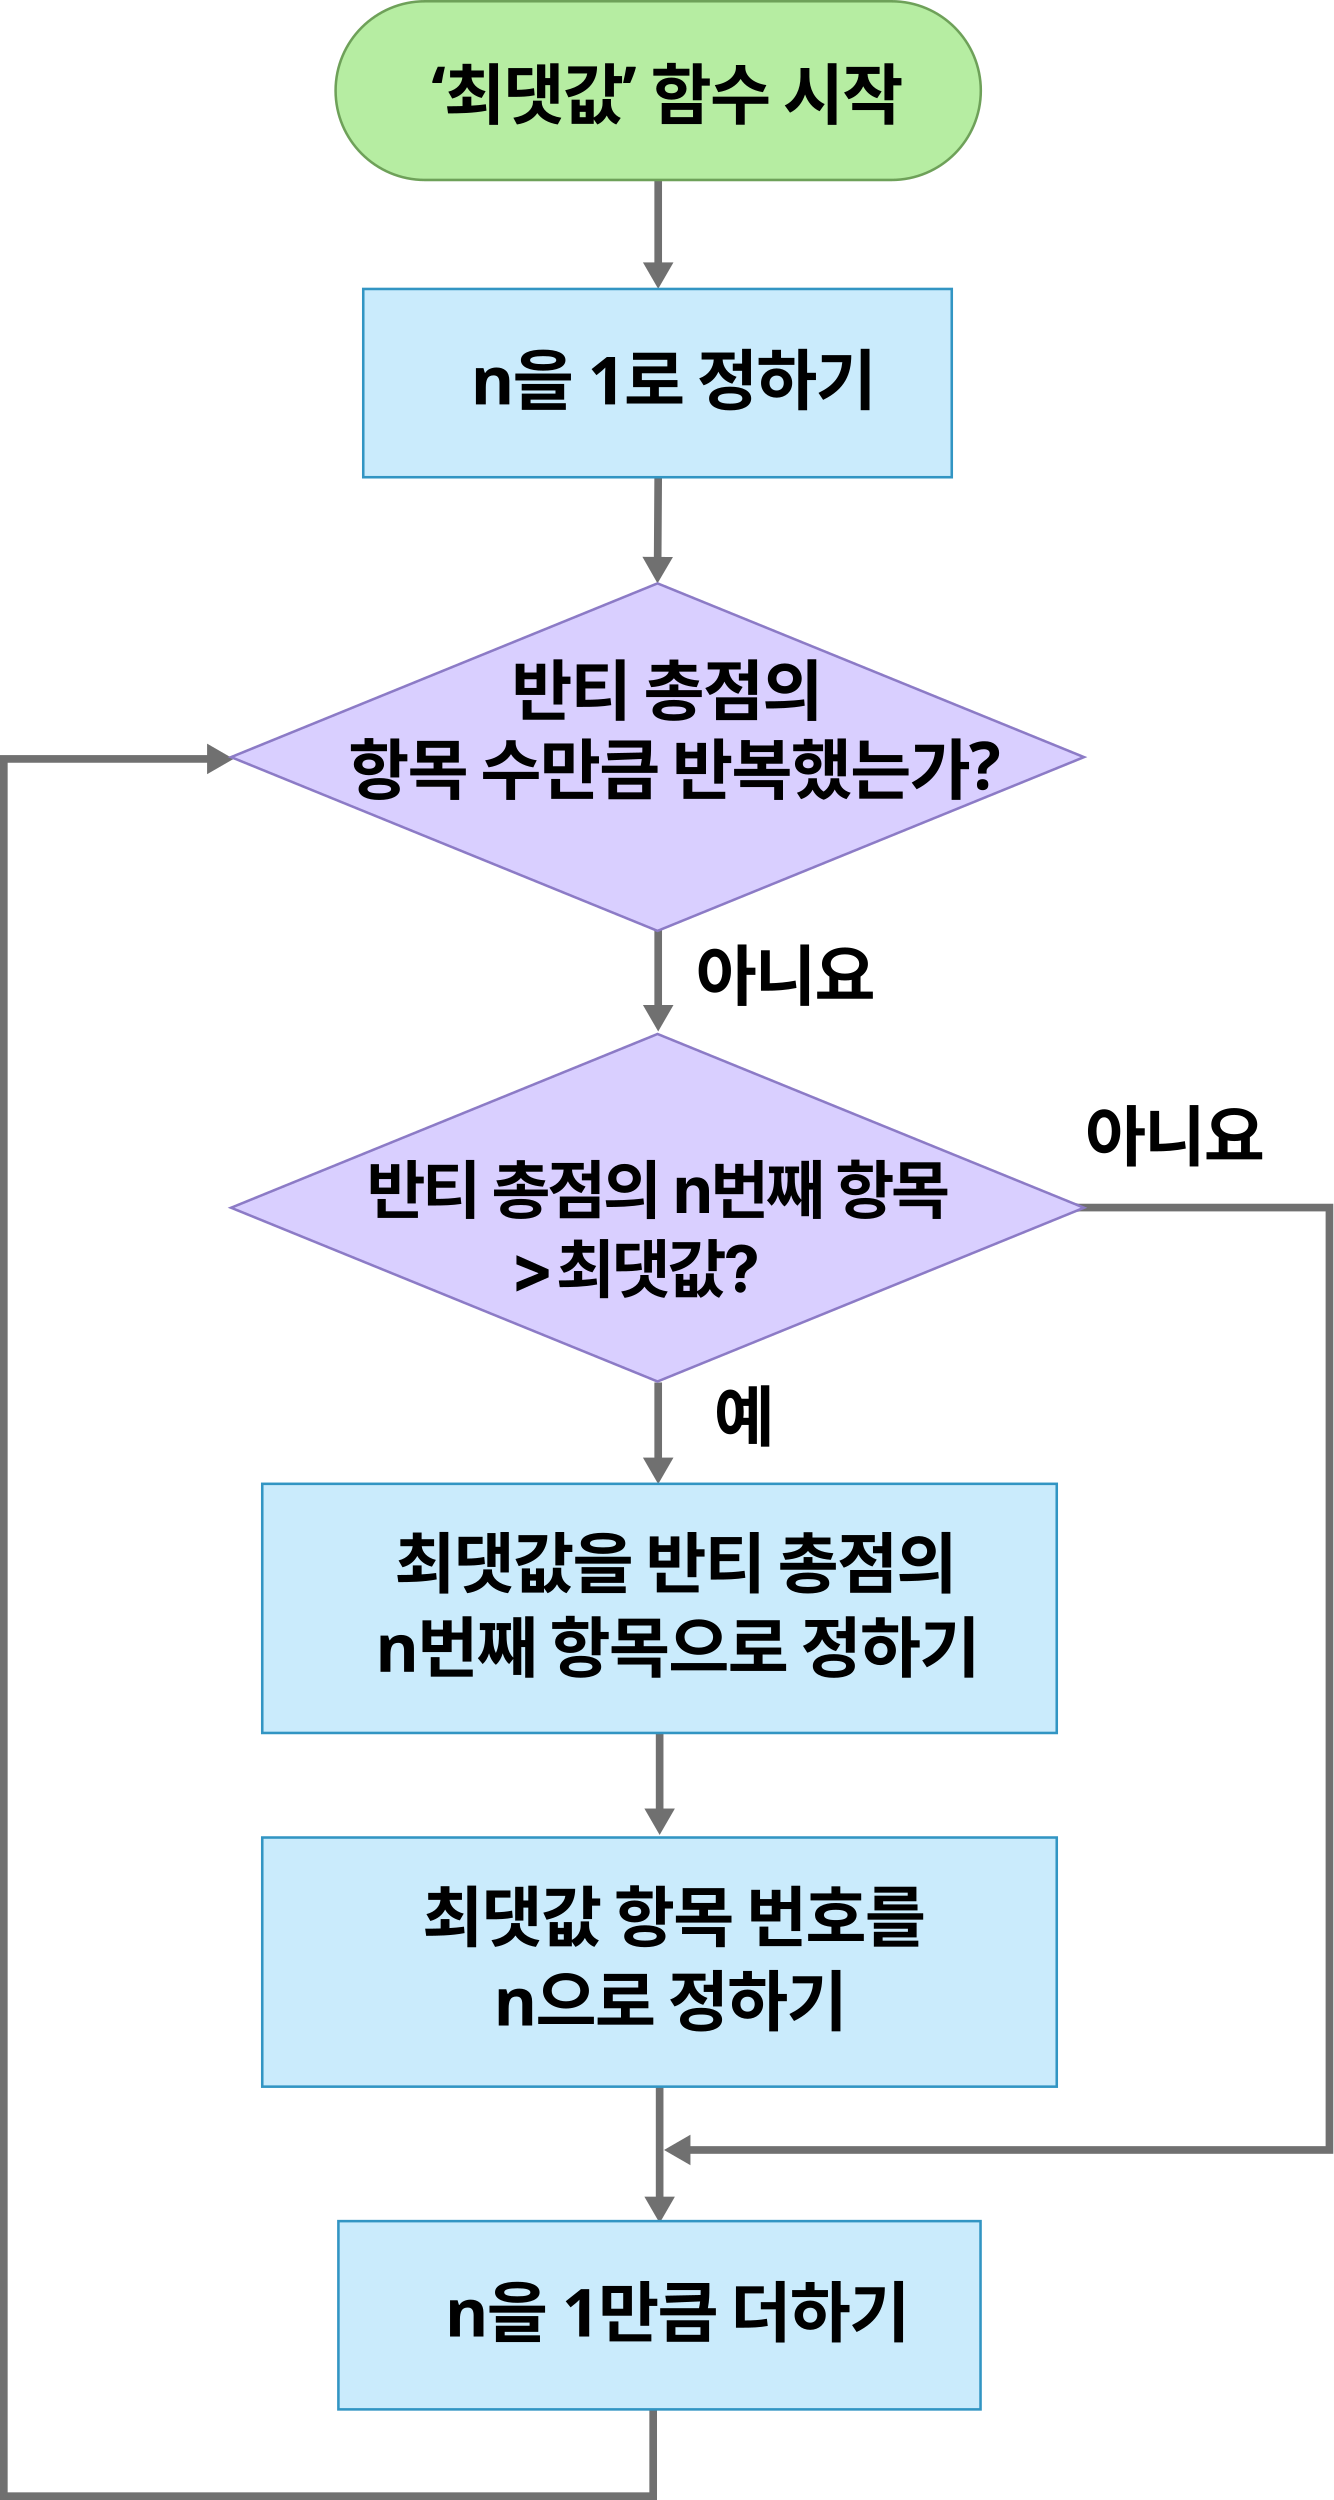
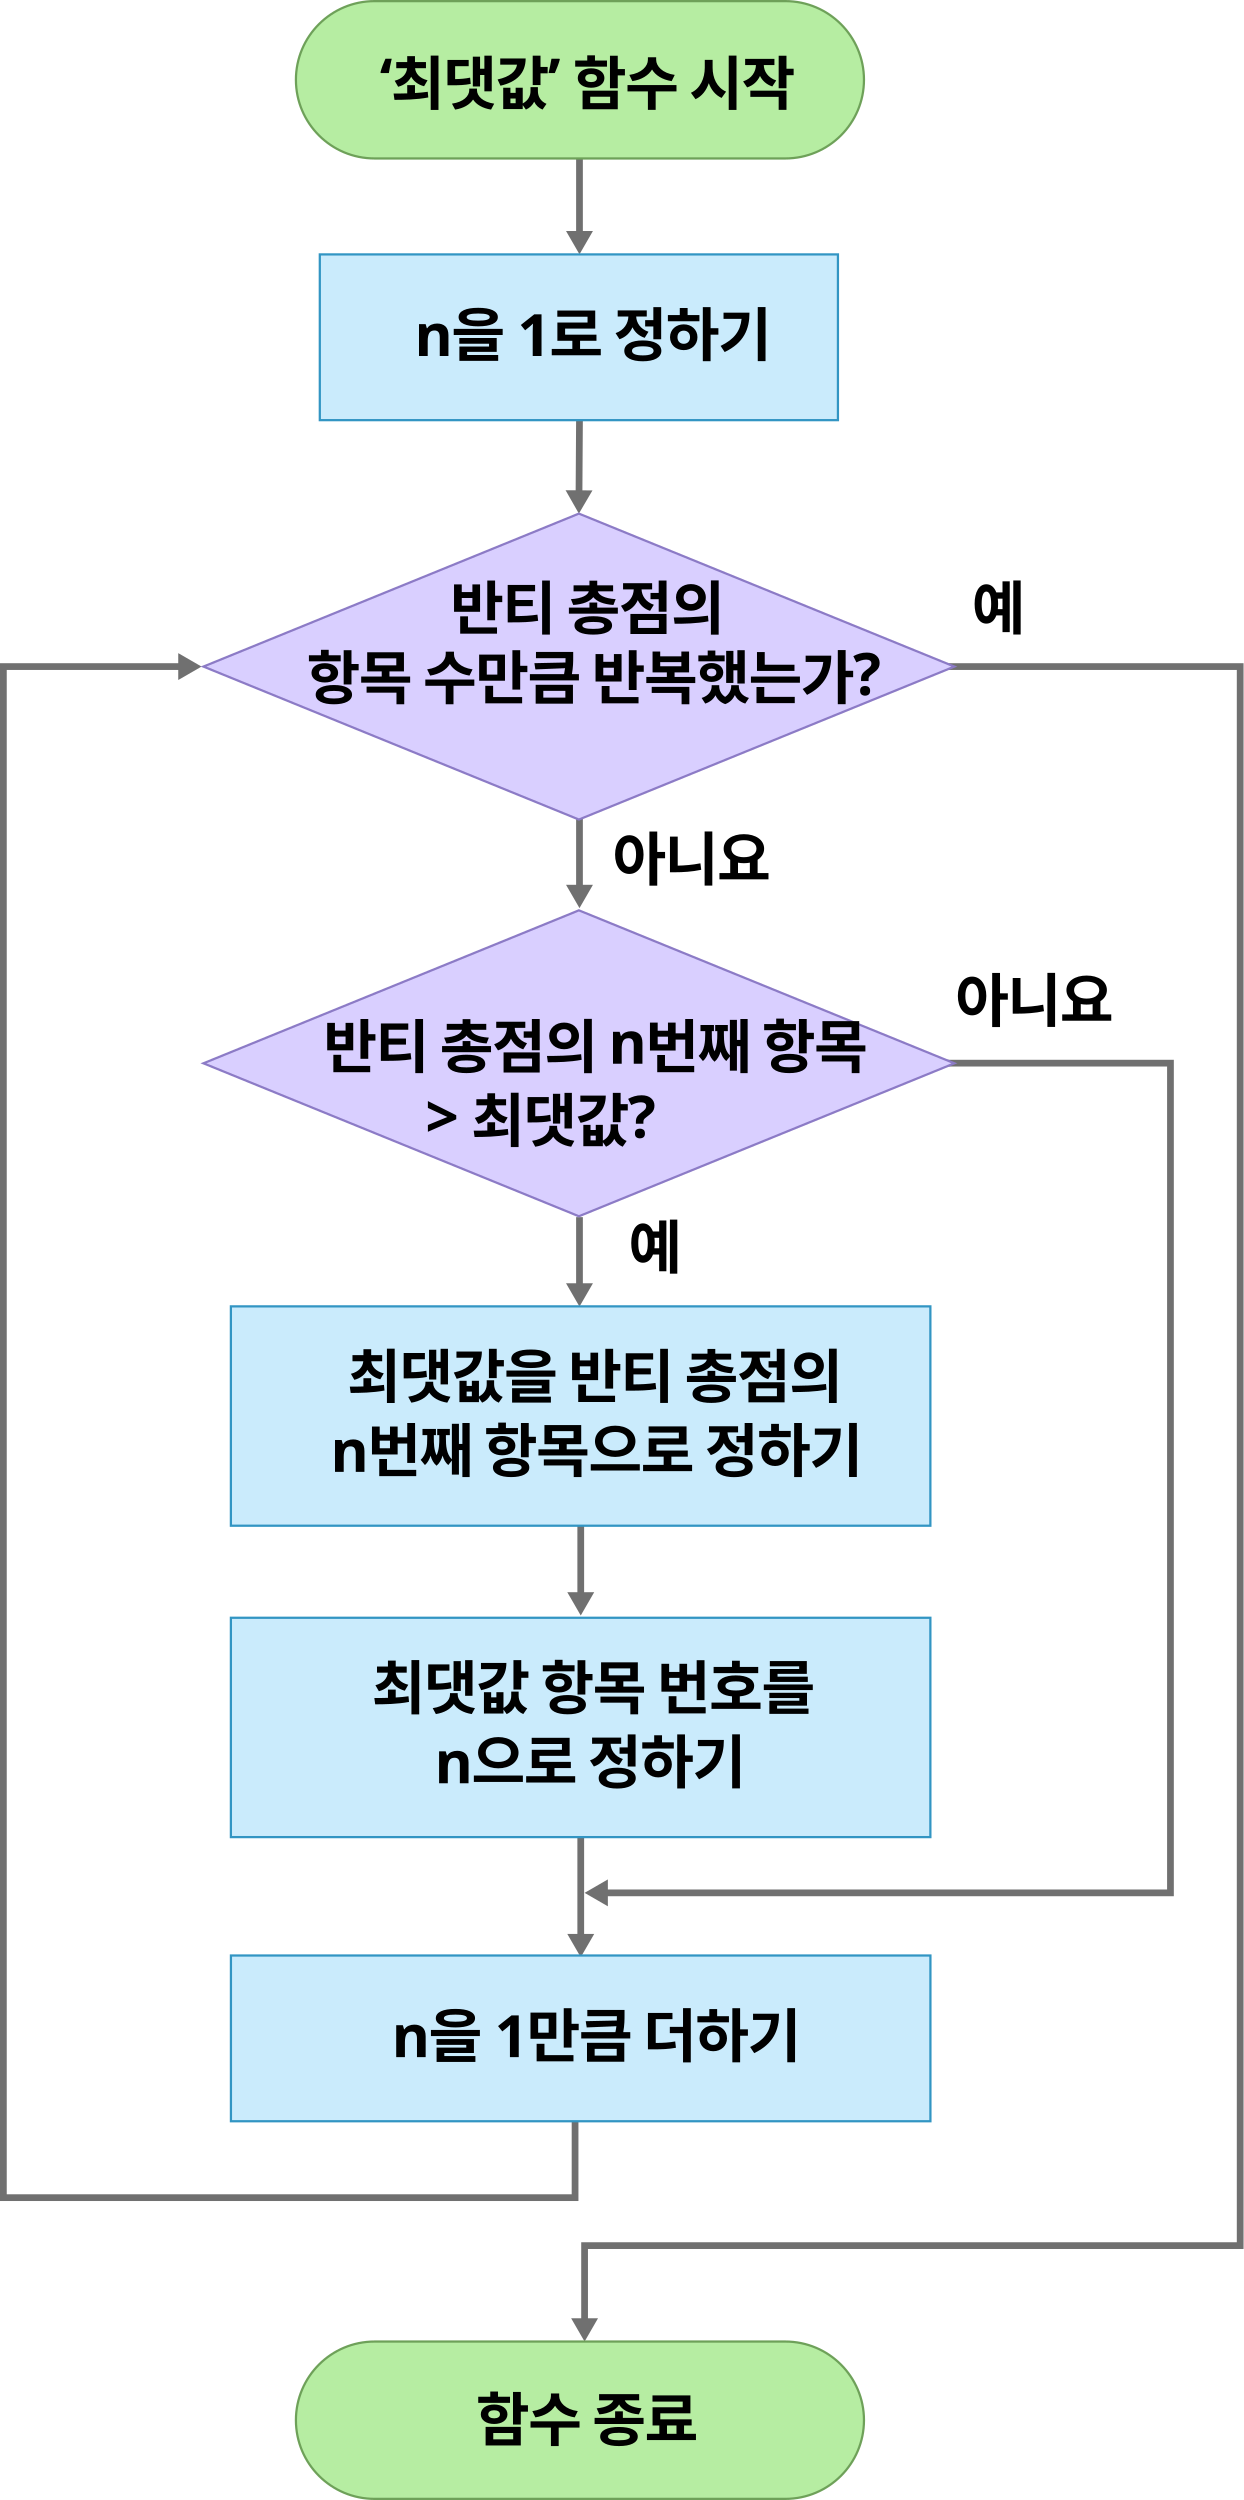
- <svg xmlns="http://www.w3.org/2000/svg" id="_레이어_1" data-name="레이어 1" viewBox="0 0 522.271 979.301">
+ <svg xmlns="http://www.w3.org/2000/svg" id="_레이어_1" data-name="레이어 1" viewBox="0 0 553.291 1112.325">
  <defs>
    <style>
      .cls-1 {
        fill: #707070;
-       }
- 
-       .cls-1, .cls-2 {
        stroke-width: 0px;
      }

-       .cls-3 {
+       .cls-2 {
        fill: #b6eda2;
        stroke: #6ea159;
      }

-       .cls-3, .cls-4, .cls-5, .cls-6 {
+       .cls-2, .cls-3, .cls-4, .cls-5 {
        stroke-miterlimit: 10;
      }

-       .cls-4 {
+       .cls-3 {
        fill: none;
        stroke: #707070;
        stroke-width: 3px;
      }

-       .cls-5 {
+       .cls-4 {
        fill: #caebfc;
        stroke: #3295c3;
      }

-       .cls-7 {
+       .cls-6 {
        font-family: Pretendard-Bold-KSCpc-EUC-H, Pretendard;
        font-size: 26px;
        font-weight: 700;
        letter-spacing: -.025em;
      }

-       .cls-6 {
+       .cls-5 {
        fill: #d9cfff;
        stroke: #8c7bc6;
      }
    </style>
  </defs>
  <g>
-     <polyline class="cls-4" points="82.871 297.285 1.5 297.285 1.5 977.801 255.864 977.801 255.864 942.963" />
-     <polygon class="cls-1" points="81.12 291.301 91.481 297.285 81.12 303.267 81.12 291.301" />
+     <g>
+       <polyline class="cls-3" points="419.872 296.579 551.791 296.579 551.791 999.143 260.098 999.143 260.098 1033.214" />
+       <polygon class="cls-1" points="254.114 1031.464 260.098 1041.825 266.081 1031.464 254.114 1031.464" />
+     </g>
+     <g>
+       <polyline class="cls-3" points="81.054 296.579 1.5 296.579 1.5 977.801 255.864 977.801 255.864 942.963" />
+       <polygon class="cls-1" points="79.303 290.596 89.665 296.579 79.303 302.563 79.303 290.596" />
+     </g>
+     <g>
+       <line class="cls-3" x1="257.83" y1="70.467" x2="257.83" y2="104.538" />
+       <polygon class="cls-1" points="251.846 102.788 257.83 113.149 263.813 102.788 251.846 102.788" />
+     </g>
+     <g>
+       <polyline class="cls-3" points="402.787 473.028 520.771 473.028 520.771 842.189 268.708 842.189" />
+       <polygon class="cls-1" points="270.459 836.205 260.098 842.189 270.459 848.172 270.459 836.205" />
+     </g>
+     <g>
+       <line class="cls-3" x1="257.83" y1="364.253" x2="257.83" y2="395.438" />
+       <polygon class="cls-1" points="251.846 393.688 257.83 404.049 263.813 393.688 251.846 393.688" />
+     </g>
+     <g>
+       <line class="cls-3" x1="257.83" y1="541.543" x2="257.83" y2="572.729" />
+       <polygon class="cls-1" points="251.846 570.978 257.83 581.339 263.813 570.978 251.846 570.978" />
+     </g>
+     <g>
+       <line class="cls-3" x1="257.83" y1="186.511" x2="257.614" y2="219.908" />
+       <polygon class="cls-1" points="251.642 218.118 257.558 228.518 263.608 218.196 251.642 218.118" />
+     </g>
+     <g>
+       <line class="cls-3" x1="258.393" y1="674.283" x2="258.393" y2="710.177" />
+       <polygon class="cls-1" points="252.409 708.426 258.393 718.788 264.376 708.426 252.409 708.426" />
+     </g>
+     <g>
+       <line class="cls-3" x1="258.393" y1="815.476" x2="258.393" y2="862.223" />
+       <polygon class="cls-1" points="252.409 860.472 258.393 870.834 264.376 860.472 252.409 860.472" />
+     </g>
+     <polygon class="cls-5" points="257.558 228.518 90.506 296.579 257.558 364.641 424.609 296.579 257.558 228.518" />
+     <rect class="cls-2" x="131.664" y=".5" width="252.744" height="70" rx="35" ry="35" />
+     <text class="cls-6" transform="translate(168.955 44.692)">
+       <tspan x="0" y="0">‘최댓값’ 함수 시작</tspan>
+     </text>
+     <g>
+       <rect class="cls-2" x="131.664" y="1041.825" width="252.744" height="70" rx="35" ry="35" />
+       <text class="cls-6" transform="translate(211.716 1086.017)">
+         <tspan x="0" y="0">함수 종료</tspan>
+       </text>
+     </g>
+     <rect class="cls-4" x="142.291" y="113.195" width="230.533" height="73.746" />
+     <text class="cls-6" transform="translate(184.395 158.405)">
+       <tspan x="0" y="0">n을 1로 정하기</tspan>
+     </text>
+     <rect class="cls-4" x="102.748" y="870.062" width="311.223" height="73.746" />
+     <text class="cls-6" transform="translate(174.258 915.272)">
+       <tspan x="0" y="0">n을 1만큼 더하기</tspan>
+     </text>
+     <text class="cls-6" transform="translate(200.278 280.05)">
+       <tspan x="0" y="0">반티 총점의</tspan>
+       <tspan x="-63.893" y="31">항목 수만큼 반복했는가?</tspan>
+     </text>
+     <polygon class="cls-5" points="257.558 405.035 90.506 473.096 257.558 541.157 424.609 473.096 257.558 405.035" />
+     <text class="cls-6" transform="translate(425.011 454.646)">
+       <tspan x="0" y="0">아니요</tspan>
+     </text>
+     <text class="cls-6" transform="translate(272.504 391.737)">
+       <tspan x="0" y="0">아니요</tspan>
+     </text>
+     <rect class="cls-4" x="102.729" y="581.244" width="311.223" height="97.594" />
+     <text class="cls-6" transform="translate(154.467 621.89)">
+       <tspan x="0" y="0">최댓값을 반티 총점의</tspan>
+       <tspan x="-7.444" y="33">n번째 항목으로 정하기</tspan>
+     </text>
+     <rect class="cls-4" x="102.729" y="719.792" width="311.223" height="97.594" />
+     <text class="cls-6" transform="translate(165.378 760.437)">
+       <tspan x="0" y="0">최댓값 항목 번호를</tspan>
+       <tspan x="27.958" y="33">n으로 정하기</tspan>
+     </text>
+     <text class="cls-6" transform="translate(279.614 564.41)">
+       <tspan x="0" y="0">예</tspan>
+     </text>
  </g>
-   <g>
-     <line class="cls-4" x1="257.83" y1="70.467" x2="257.83" y2="104.538" />
-     <polygon class="cls-1" points="251.846 102.788 257.83 113.149 263.813 102.788 251.846 102.788" />
-   </g>
-   <g>
-     <polyline class="cls-4" points="402.787 473.028 520.771 473.028 520.771 842.189 268.708 842.189" />
-     <polygon class="cls-1" points="270.459 836.205 260.098 842.189 270.459 848.172 270.459 836.205" />
-   </g>
-   <g>
-     <line class="cls-4" x1="257.83" y1="364.253" x2="257.83" y2="395.438" />
-     <polygon class="cls-1" points="251.846 393.688 257.83 404.049 263.813 393.688 251.846 393.688" />
-   </g>
-   <g>
-     <line class="cls-4" x1="257.83" y1="541.543" x2="257.83" y2="572.729" />
-     <polygon class="cls-1" points="251.846 570.978 257.83 581.339 263.813 570.978 251.846 570.978" />
-   </g>
-   <g>
-     <line class="cls-4" x1="257.83" y1="186.511" x2="257.614" y2="219.908" />
-     <polygon class="cls-1" points="251.642 218.118 257.558 228.518 263.608 218.196 251.642 218.118" />
-   </g>
-   <g>
-     <line class="cls-4" x1="258.393" y1="674.283" x2="258.393" y2="710.177" />
-     <polygon class="cls-1" points="252.409 708.426 258.393 718.788 264.376 708.426 252.409 708.426" />
-   </g>
-   <g>
-     <line class="cls-4" x1="258.393" y1="815.476" x2="258.393" y2="862.223" />
-     <polygon class="cls-1" points="252.409 860.472 258.393 870.834 264.376 860.472 252.409 860.472" />
-   </g>
-   <polygon class="cls-6" points="257.558 228.518 90.506 296.579 257.558 364.641 424.609 296.579 257.558 228.518" />
-   <rect class="cls-3" x="131.458" y=".5" width="252.744" height="70" rx="35" ry="35" />
-   <text class="cls-7" transform="translate(168.954 44.692)">
-     <tspan x="0" y="0">‘최댓값’ 함수 시작</tspan>
+   <text class="cls-6" transform="translate(143.85 475.149)">
+     <tspan x="0" y="0">반티 총점의 n번째 항목</tspan>
+     <tspan x="45.411" y="31">&gt; 최댓값?</tspan>
  </text>
-   <rect class="cls-5" x="142.291" y="113.195" width="230.533" height="73.746" />
-   <text class="cls-7" transform="translate(184.394 158.405)">
-     <tspan x="0" y="0">n을 1로 정하기</tspan>
-   </text>
-   <rect class="cls-5" x="132.561" y="870.062" width="251.535" height="73.746" />
-   <text class="cls-7" transform="translate(174.258 915.272)">
-     <tspan x="0" y="0">n을 1만큼 더하기</tspan>
-   </text>
-   <text class="cls-7" transform="translate(200.278 280.05)">
-     <tspan x="0" y="0">반티 총점의</tspan>
-     <tspan x="-63.893" y="31">항목 수만큼 반복했는가?</tspan>
-   </text>
-   <polygon class="cls-6" points="257.558 405.035 90.506 473.096 257.558 541.157 424.609 473.096 257.558 405.035" />
-   <g>
-     <path class="cls-2" d="m148.445,459.381h4.723v-3.352h3.25v11.705h-11.197v-11.705h3.225v3.352Zm15.26,17.697h-15.818v-7.414h3.225v4.824h12.594v2.59Zm-10.537-11.883v-3.326h-4.723v3.326h4.723Zm9.699-4.291h3.123v2.666h-3.123v7.846h-3.25v-17.012h3.25v6.5Z" />
-     <path class="cls-2" d="m179.381,458.924h-8.557v3.809h7.592v2.539h-7.592v4.367c3.543-.025,6.373-.152,9.598-.66l.305,2.615c-3.631.533-6.957.635-11.121.635h-1.98v-15.945h11.756v2.641Zm6.398,18.561h-3.275v-23.105h3.275v23.105Z" />
-     <path class="cls-2" d="m214.593,468.547h-21.074v-2.59h8.912v-2.234h3.199v2.234h8.963v2.59Zm-8.963-12.111h6.932v2.564h-6.652c.432,1.6,2.806,3.085,7.744,3.377l-.965,2.463c-4.266-.305-7.211-1.549-8.658-3.402-1.46,1.854-4.405,3.098-8.633,3.402l-.99-2.463c4.938-.292,7.287-1.777,7.744-3.377h-6.602v-2.564h6.881v-1.98h3.199v1.98Zm6.449,17.113c-.025,2.564-2.996,3.936-8.049,3.936-5.078,0-8.1-1.371-8.1-3.936,0-2.539,3.021-3.91,8.1-3.91s8.023,1.371,8.049,3.91Zm-12.848,0c-.025,1.066,1.574,1.549,4.799,1.549,3.148,0,4.773-.482,4.799-1.549-.025-1.041-1.65-1.523-4.799-1.523-3.225,0-4.824.482-4.799,1.523Z" />
-     <path class="cls-2" d="m228.67,458.162h-4.596c.051,2.628,1.688,5.434,5.307,6.627l-1.6,2.564c-2.564-.851-4.33-2.526-5.332-4.621-1.029,2.311-2.869,4.151-5.586,5.027l-1.65-2.539c3.732-1.193,5.471-4.139,5.561-7.059h-4.646v-2.615h12.543v2.615Zm6.145,19.068h-15.539v-8.531h15.539v8.531Zm-12.289-2.59h9.115v-3.402h-9.115v3.402Zm12.289-6.906h-3.225v-5.383h-3.656v-2.641h3.656v-5.332h3.225v13.355Z" />
-     <path class="cls-2" d="m252.039,469.436l.254,2.336c-5.129.99-10.613,1.041-14.65,1.041l-.381-2.641c4.113.025,9.826-.051,14.777-.736Zm-.99-7.846c0,3.326-2.742,5.688-6.398,5.688s-6.424-2.361-6.424-5.688c0-3.301,2.768-5.688,6.424-5.662,3.656-.025,6.398,2.361,6.398,5.662Zm-9.598,0c-.025,1.828,1.371,2.869,3.199,2.869s3.225-1.041,3.25-2.869c-.025-1.803-1.396-2.869-3.25-2.869-1.828,0-3.225,1.066-3.199,2.869Zm15.133,15.945h-3.225v-23.156h3.225v23.156Z" />
-     <path class="cls-2" d="m268.868,475.149h-3.758v-13.787h3.58v2.412h.152c.635-1.6,2.107-2.59,4.139-2.59,2.869,0,4.773,1.955,4.748,5.18v8.785h-3.732v-8.125c0-1.701-.939-2.717-2.488-2.717-1.574,0-2.641,1.041-2.641,2.869v7.973Z" />
-     <path class="cls-2" d="m298.686,471.442h-3.225v-8.328h-4.266v4.672h-10.994v-11.883h3.25v3.555h4.545v-3.555h3.199v4.621h4.266v-6.119h3.225v17.037Zm.482,5.637h-15.869v-7.338h3.275v4.748h12.594v2.59Zm-11.172-11.832v-3.326h-4.545v3.326h4.545Z" />
-     <path class="cls-2" d="m321.498,477.485h-3.047v-11.502h-1.549v10.436h-2.996v-5.967l-1.523,1.854c-1.219-1.003-1.994-2.45-2.463-4.113-.496,1.739-1.295,3.313-2.615,4.393-1.334-1.092-2.146-2.653-2.615-4.393-.482,1.65-1.232,3.098-2.438,4.113l-1.828-2.158c2.641-2.184,2.844-6.068,2.844-9.318v-1.295h-2.031v-2.59h5.789v2.59h-.99v1.295c0,2.247.062,5.154,1.27,7.49,1.193-2.311,1.219-5.154,1.219-7.49v-1.295h-.939v-2.59h5.434v2.59h-1.701v1.295c-.025,3.161.189,6.855,2.59,9.09v-15.209h2.996v8.633h1.549v-8.963h3.047v23.105Z" />
-     <path class="cls-2" d="m341.906,459.102h-13.711v-2.514h5.256v-2.336h3.225v2.336h5.23v2.514Zm-1.168,4.951c0,2.488-2.336,4.139-5.688,4.139-3.402,0-5.738-1.65-5.738-4.139,0-2.463,2.336-4.164,5.738-4.164,3.352,0,5.688,1.701,5.688,4.164Zm6.043,9.344c0,2.539-3.047,4.088-7.795,4.088-4.85,0-7.846-1.549-7.82-4.088-.025-2.59,2.971-4.139,7.82-4.139,4.748,0,7.795,1.549,7.795,4.139Zm-14.295-9.344c-.025,1.143,1.016,1.752,2.564,1.727,1.549.025,2.615-.584,2.615-1.727,0-1.168-1.066-1.803-2.615-1.803s-2.59.635-2.564,1.803Zm1.879,9.344c-.025,1.092,1.6,1.676,4.621,1.676,2.945,0,4.545-.584,4.545-1.676,0-1.143-1.6-1.676-4.545-1.676-3.021,0-4.646.533-4.621,1.676Zm12.162-13.102h3.123v2.691h-3.123v6.068h-3.25v-14.676h3.25v5.916Z" />
-     <path class="cls-2" d="m368.425,463.418h-6.271v2.209h8.938v2.615h-21.074v-2.615h8.887v-2.209h-6.271v-8.125h15.793v8.125Zm.102,14.066h-3.225v-5.002h-12.949v-2.539h16.174v7.541Zm-12.721-16.605h9.445v-3.072h-9.445v3.072Z" />
-     <path class="cls-2" d="m202.308,505.92v-3.58l8.557-3.479v-.152l-8.557-3.453v-3.58l12.594,5.586v3.098l-12.594,5.561Z" />
-     <path class="cls-2" d="m228.053,501.35c1.892-.114,3.809-.292,5.611-.559l.254,2.361c-5.129.99-10.613,1.041-14.65,1.041l-.381-2.615c1.739-.013,3.783-.025,5.941-.102v-3.605h3.225v3.479Zm4.773-10.639h-4.723c.216,2.234,1.955,4.329,5.434,5.18l-1.473,2.514c-2.704-.686-4.57-2.184-5.611-4.113-1.028,2.019-2.869,3.593-5.586,4.291l-1.523-2.438c3.491-.927,5.18-3.098,5.408-5.434h-4.672v-2.615h4.748v-2.514h3.225v2.514h4.773v2.615Zm5.383,17.824h-3.225v-23.156h3.225v23.156Z" />
-     <path class="cls-2" d="m250.508,489.823h-5.865v5.535c2.502-.013,4.418-.14,6.525-.559l.305,2.615c-2.666.482-5.002.584-8.43.584h-1.625v-10.766h9.09v2.59Zm11.045,16.072l-1.346,2.514c-3.682-.584-6.359-2.196-7.744-4.393-1.447,2.196-4.125,3.809-7.795,4.393l-1.32-2.514c4.951-.66,7.465-3.275,7.465-5.764v-.686h3.25v.686c-.025,2.488,2.488,5.104,7.49,5.764Zm-1.092-5.307h-3.072v-7.008h-2.006v4.926h-3.021v-12.746h3.021v5.18h2.006v-5.561h3.072v15.209Z" />
-     <path class="cls-2" d="m263.493,498.201l-1.168-2.615c5.396-1.143,8.036-3.58,8.43-6.424h-7.338v-2.59h10.918c0,6.17-3.783,10.055-10.842,11.629Zm4.189,3.072h2.488v-2.209h2.92v6.703c2.412-1.168,3.402-3.237,3.428-5.205v-1.777h3.098v1.701c0,2.234,1.066,4.418,3.732,5.459l-1.676,2.438c-1.752-.724-2.92-1.942-3.605-3.453-.736,1.485-1.917,2.729-3.631,3.453l-1.346-1.93v1.701h-8.379v-9.09h2.971v2.209Zm2.488,4.418v-2.031h-2.488v2.031h2.488Zm10.588-15.514h3.123v2.691h-3.123v5.053h-3.25v-12.543h3.25v4.799Z" />
-     <path class="cls-2" d="m290.671,495.281c1.092-.711,1.93-1.498,1.93-2.666,0-1.27-.99-2.107-2.209-2.107-1.193,0-2.285.787-2.336,2.285h-3.605c.076-3.58,2.717-5.281,5.967-5.281,3.529,0,6.043,1.854,6.043,4.977,0,2.082-1.066,3.428-2.742,4.418-1.422.863-2.057,1.676-2.082,3.453v.279h-3.352v-.279c.025-3.148.863-4.139,2.387-5.078Zm-2.768,8.963c-.025-1.168.939-2.107,2.133-2.107,1.117,0,2.107.939,2.107,2.107s-.99,2.133-2.107,2.133c-1.193,0-2.158-.965-2.133-2.133Z" />
-   </g>
-   <text class="cls-7" transform="translate(425.011 454.646)">
-     <tspan x="0" y="0">아니요</tspan>
-   </text>
-   <text class="cls-7" transform="translate(272.503 391.737)">
-     <tspan x="0" y="0">아니요</tspan>
-   </text>
-   <rect class="cls-5" x="102.729" y="581.244" width="311.223" height="97.594" />
-   <text class="cls-7" transform="translate(154.467 621.89)">
-     <tspan x="0" y="0">최댓값을 반티 총점의</tspan>
-     <tspan x="-7.444" y="33">n번째 항목으로 정하기</tspan>
-   </text>
-   <rect class="cls-5" x="102.729" y="719.792" width="311.223" height="97.594" />
-   <text class="cls-7" transform="translate(165.377 760.437)">
-     <tspan x="0" y="0">최댓값 항목 번호를</tspan>
-     <tspan x="27.958" y="33">n으로 정하기</tspan>
-   </text>
-   <text class="cls-7" transform="translate(279.613 564.409)">
+   <text class="cls-6" transform="translate(432.388 280.049)">
    <tspan x="0" y="0">예</tspan>
  </text>
</svg>
